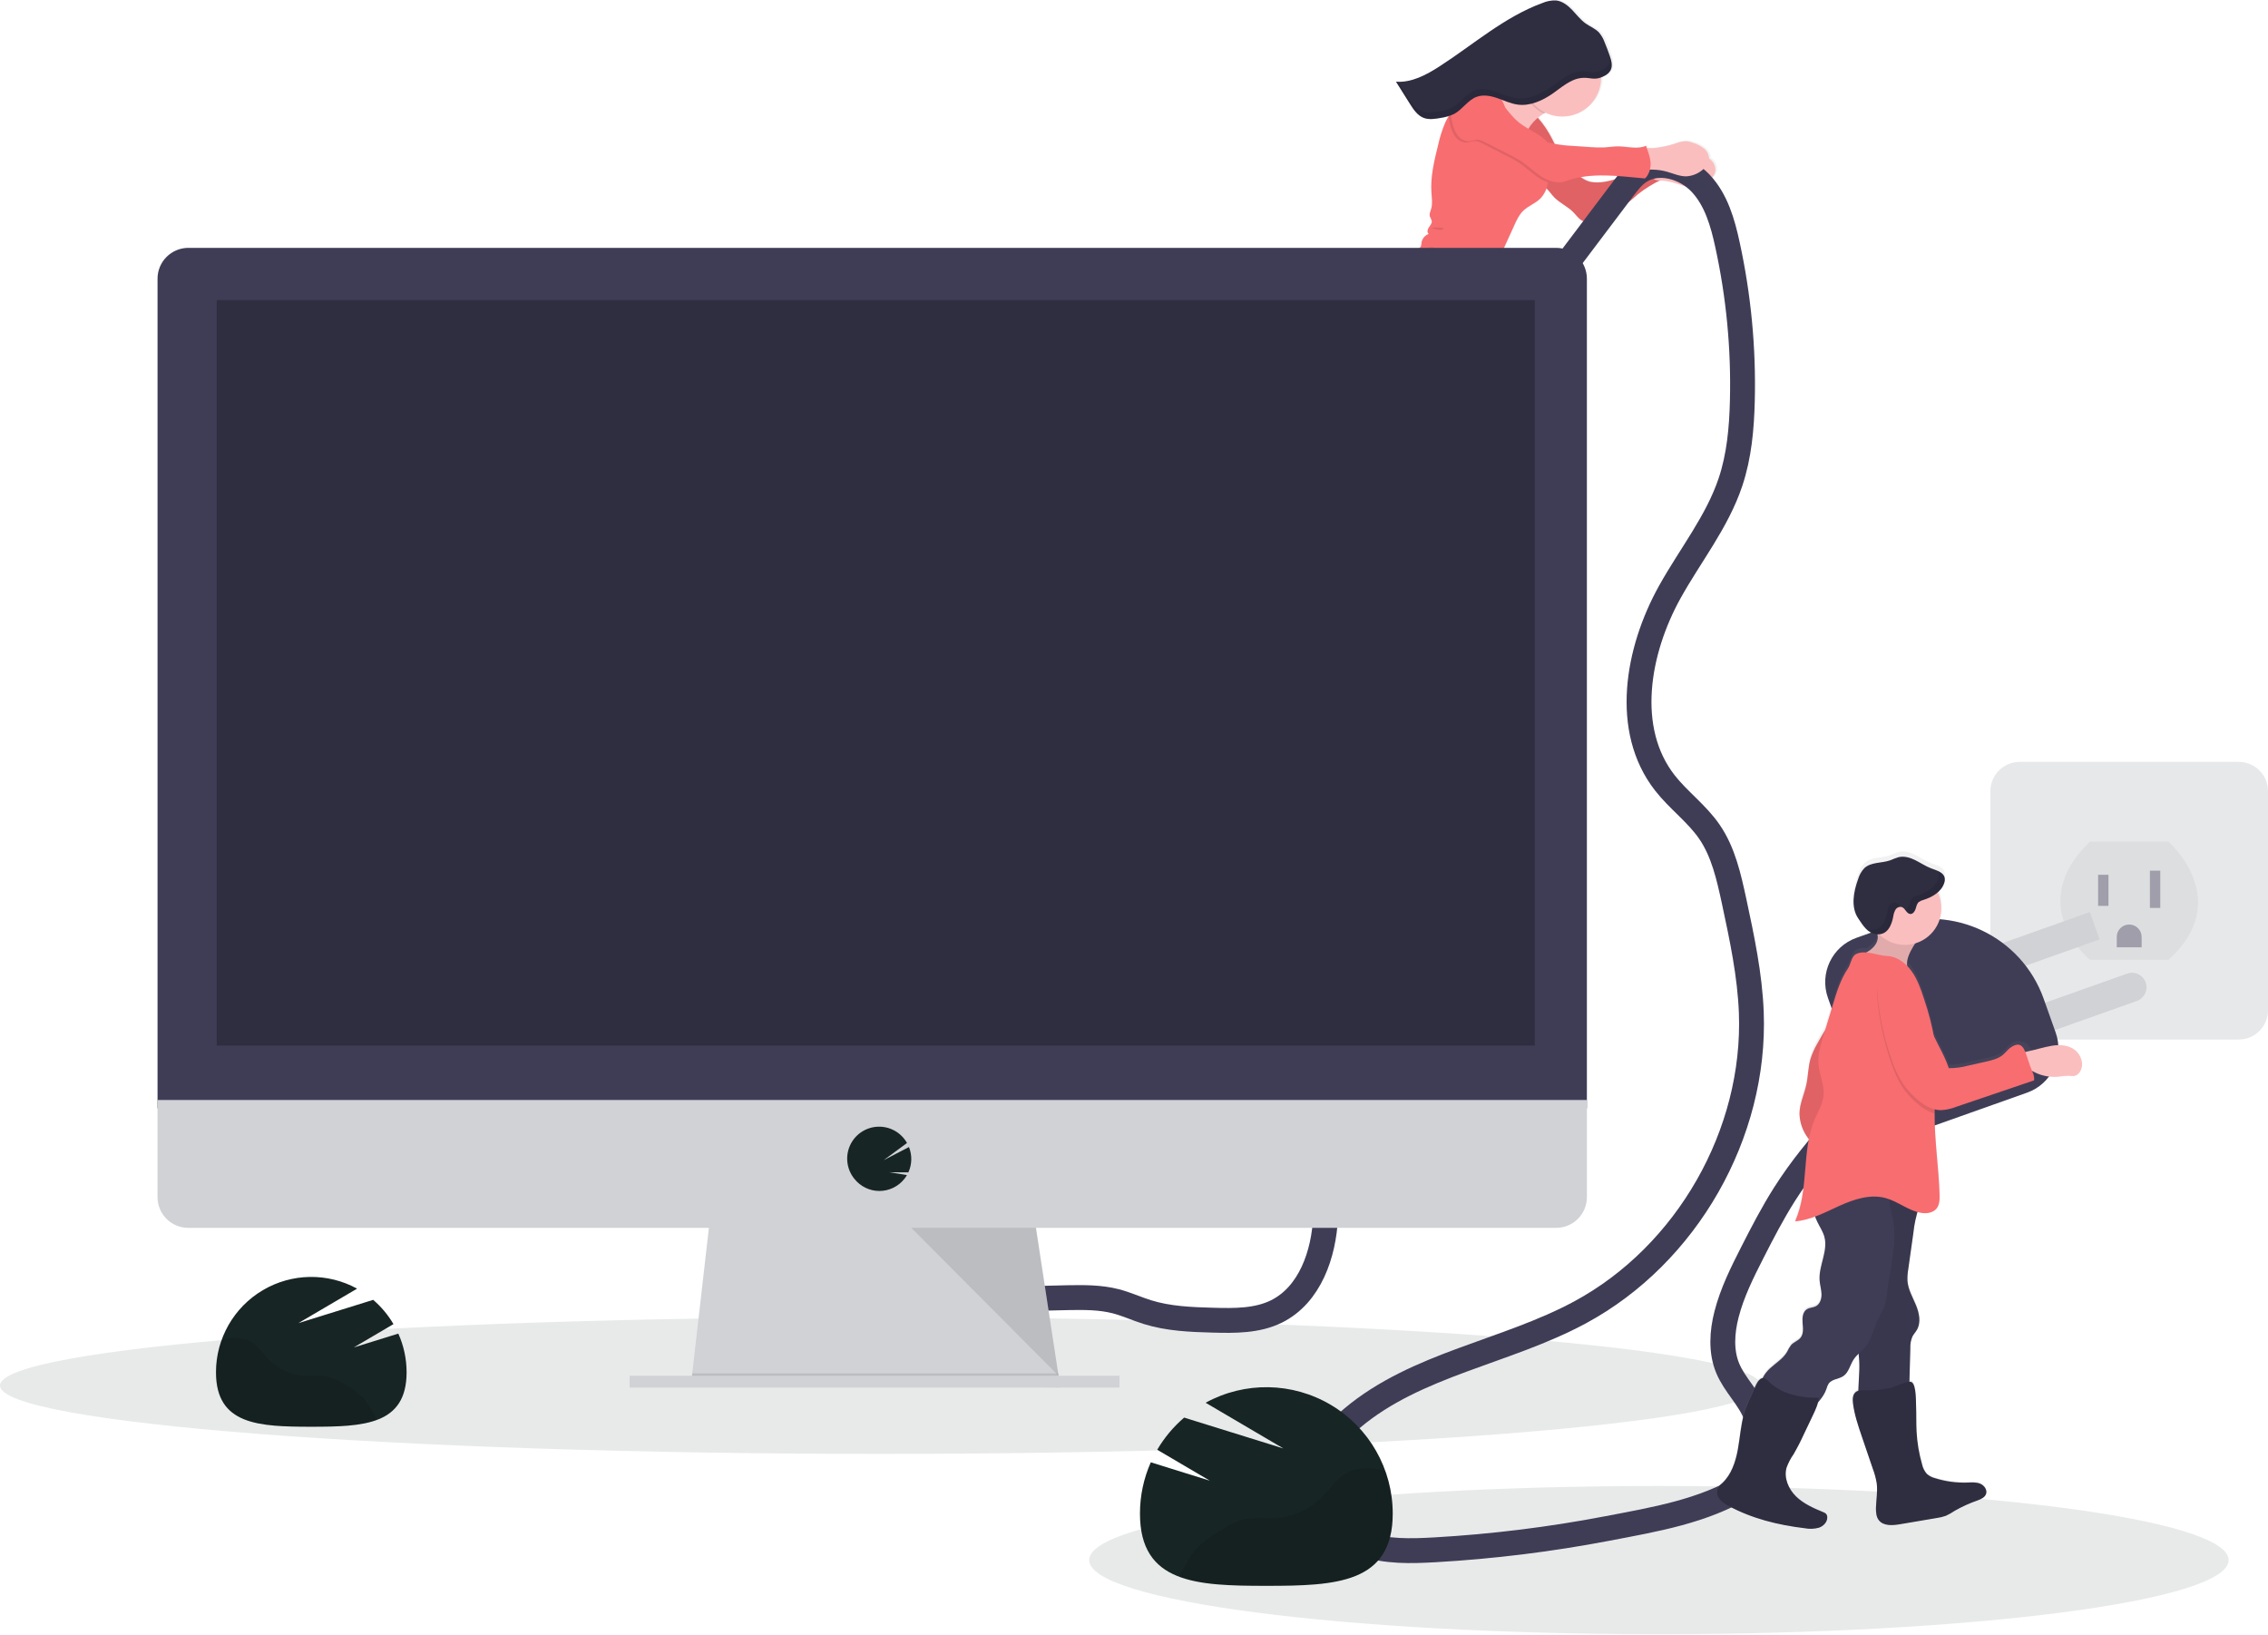
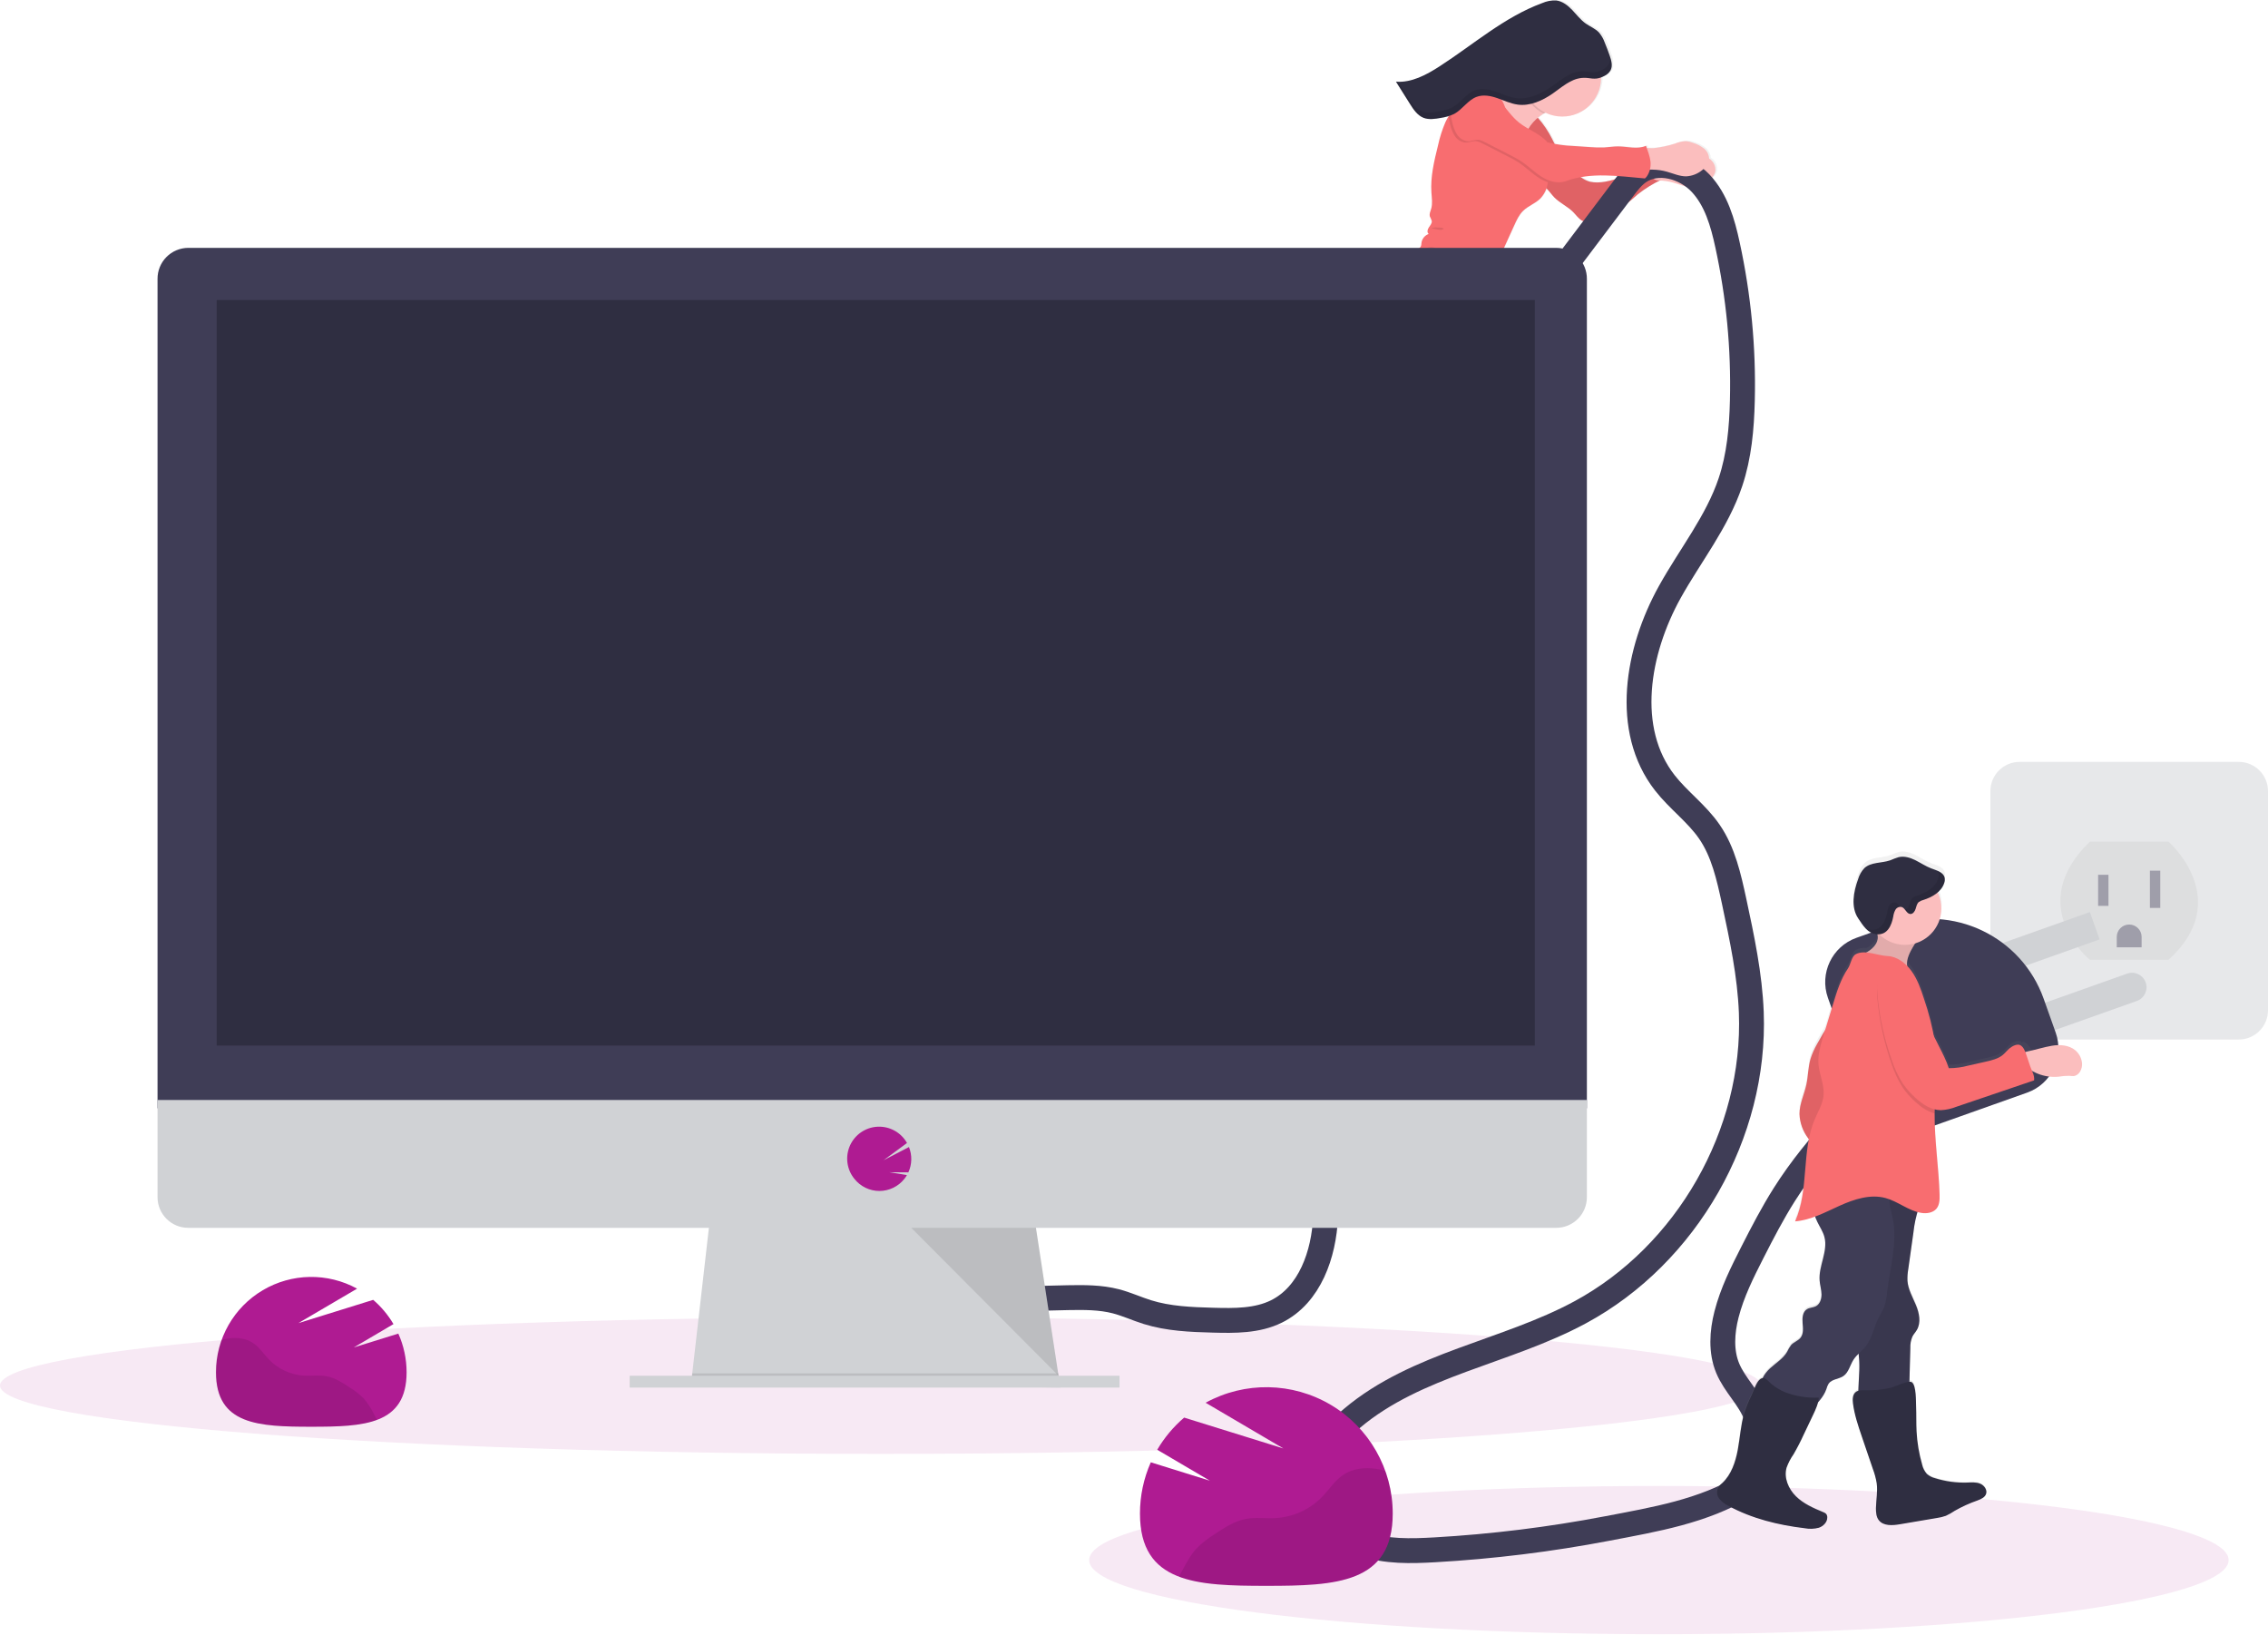
<svg xmlns="http://www.w3.org/2000/svg" xmlns:xlink="http://www.w3.org/1999/xlink" data-name="Layer 1" width="1094.72" height="788.69" viewBox="0 0 1094.72 788.69">
  <defs>
    <linearGradient id="a" x1="2938.83" y1="215.4" x2="2938.83" y2="-91.93" gradientTransform="rotate(59.3 1726.545 -1812.88)" gradientUnits="userSpaceOnUse">
      <stop offset="0" stop-color="gray" stop-opacity=".25" />
      <stop offset=".54" stop-color="gray" stop-opacity=".12" />
      <stop offset="1" stop-color="gray" stop-opacity=".1" />
    </linearGradient>
    <linearGradient id="b" x1="1364.21" y1="820.42" x2="1364.21" y2="492.03" gradientTransform="matrix(-1 -.04 -.04 1 2349.24 29.65)" xlink:href="#a" />
  </defs>
  <g opacity=".5">
    <rect x="960.72" y="367.69" width="134" height="134" rx="14.12" fill="#d0d2d5" />
    <path d="M1008.72 406.2h38s32 28 0 57h-38s-32-26 0-57z" opacity=".1" />
    <path fill="#3f3d56" d="M1012.72 422.19h5v15h-5zm25-2h5v18h-5zm-10 26a6 6 0 016 6v5h-12v-5a6 6 0 016-6z" />
  </g>
  <path d="M674.41 294.11c3.17-.07 6.33.17 9.49 0 2.89-.14 5.76-.61 8.65-.9 4.94-.49 9.92-.45 14.88-.66 3.26-.14 6.7-.46 9.34-2.38 2.48-1.79 3.86-4.71 6.07-6.83 9-8.65 15.17-20.22 23.17-29.82 2-2.44 4.09-4.87 5.9-7.48 3.47-5 5.92-10.67 8.36-16.27a45.11 45.11 0 002.4-6.42c.45-1.76.68-3.58 1.28-5.3 1.24-3.52 4.22-6.6 4.58-10.31l-.42.06c3.64-4.63 3.08-12.7 4.88-18.63a80.28 80.28 0 014.17-10.29l6.69-14.57c1.15-2.5 2.35-5.08 4.34-7 2.41-2.33 5.77-3.49 8.19-5.81a12.71 12.71 0 003.14-5.11l.21.2c1.28 1.25 2.28 2.78 3.53 4.07 2.69 2.78 6.42 4.37 9.16 7.1 1.4 1.39 2.55 3.08 4.24 4.09a4.7 4.7 0 005.44-.67c4.91-4.32 12.23-4.72 17.54-8.53 1.47-1.06 2.75-2.35 4.13-3.51a56.32 56.32 0 0110.67-6.7 26.61 26.61 0 016.59.94c3.08.85 6.09 2.26 9.29 2.2a13.4 13.4 0 007.81-3c1.63-1.26 3.12-3 3.36-5a6.42 6.42 0 00-2.4-5.4c-.22-.19-.45-.36-.68-.53A6.68 6.68 0 00876 127a16 16 0 00-5.45-2.78 11.69 11.69 0 00-3.44-.78 15.7 15.7 0 00-5.34 1.25 51.34 51.34 0 01-10.47 2.2c-.63.06-1.91-.07-3-.08l-.37-1.06c-4.16 1.92-9 .34-13.56.35-2.22 0-4.43.39-6.64.53a59.92 59.92 0 01-7.34-.16L813 126a87.11 87.11 0 01-9.42-1c-.83-1.69-1.66-3.38-2.59-5a46.27 46.27 0 00-5.49-7.63 26.52 26.52 0 012.64-2l.18-.11c.23-.13.51-.27.82-.41a18.93 18.93 0 0027.06-17.08 14.5 14.5 0 001.6-.73c.3-.16.6-.33.89-.52l.43-.29a8.34 8.34 0 00.78-.67c.12-.12.24-.24.35-.37a4.78 4.78 0 00.57-.84c.06-.12.12-.23.17-.35s0-.09.05-.14.07-.18.1-.26 0-.12.05-.18l.06-.24a1.29 1.29 0 000-.19v-.44a1.64 1.64 0 010-.22 1.7 1.7 0 000-.22v-.22a1.62 1.62 0 000-.22v-.27a1.79 1.79 0 000-.23v-.91a1.16 1.16 0 000-.18 2.33 2.33 0 000-.28v-.16c0-.05 0-.2-.07-.3v-.14l-.09-.32v-.12c0-.11-.07-.22-.1-.33v-.1l-.12-.36v-.06c0-.17-.11-.35-.17-.52-.75-2.16-1.56-4.31-2.42-6.43a15.64 15.64 0 00-2.78-4.86c-1.77-1.88-4.31-2.82-6.43-4.32-2.5-1.76-4.37-4.25-6.49-6.47s-4.69-4.23-7.74-4.6a15.16 15.16 0 00-7.06 1.29c-18.37 6.78-33.41 20.14-49.88 30.74-6.41 4.13-13.59 8-21.18 7.47l6.7 10.64c.32.52.65 1 1 1.54s.7 1 1.07 1.5a12.07 12.07 0 003.51 3.22 7.69 7.69 0 001.08.52 8.88 8.88 0 001 .31c2.39.57 5 .09 7.42-.39.83-.16 1.66-.33 2.48-.52l1-.28h.16v.16c-.56 1-1.09 1.91-1.56 2.9a60.81 60.81 0 00-3.57 11.12c-1.89 7.5-3.79 15.16-3.29 22.86.17 2.6.61 5.26-.14 7.76-.36 1.23-1 2.49-.66 3.71a17.12 17.12 0 01.92 2.18c.16 1.16-.76 2.16-1.42 3.12s-1 2.49-.06 3.16a5.39 5.39 0 00-3.57 4.45 3.79 3.79 0 01-.34 1.71 4.23 4.23 0 01-1 .93 5.39 5.39 0 00-1.87 3.36c-1.93 0-3.56 1.88-5.32 3a21.45 21.45 0 01-4.85 1.76c-4.83 1.54-9 4.71-12.77 8.05-2.1 1.83-4.22 3.85-5.14 6.47-.3.86-.46 1.76-.72 2.63a18.14 18.14 0 01-2.32 4.74 34.23 34.23 0 01-7 7.82 18.59 18.59 0 00-3.6 3.86c-1.53 2.21-4.64 2.87-6.28 5a23.75 23.75 0 01-2 3c-1.27 1.2-3.19 1.3-4.81 2-3.79 1.57-5.54 6-8.92 8.34a.94.94 0 01-.67.22c-.29 0-.46-.35-.71-.52-.49-.33-1.14-.08-1.72.07s-1.36.09-1.51-.49c-8.15-4.94-16.16-10.3-24.32-15.24l-3.72-2.25-19.9-12.06a1.48 1.48 0 00-1.57 0l-.62.43c-1-1.06-2.11-2-2.77-2.78-.27-.31-.54-.62-.82-.92a1.22 1.22 0 00.53-.1 1 1 0 00.43-1.3 3.26 3.26 0 00-.92-1.17 22.15 22.15 0 01-2.39-2.73 25.24 25.24 0 00-2.63-3.44 4.83 4.83 0 00-3.9-1.55 6.33 6.33 0 00-2.26.91 37.09 37.09 0 00-7.5 5.75.79.79 0 00-.33.62c0 .2.2.35.22.54a.7.7 0 01-.19.5 20.93 20.93 0 01-4.73 4.31q-3.81 2.85-7.45 5.92a10.42 10.42 0 00-3.48 4.25 8.31 8.31 0 00.61 5.9c1.66 3.91 4.57 7.15 7.45 10.28a3.64 3.64 0 001.91 1.34 2.43 2.43 0 001.73-.42c1.77-1.16 2.06-3.56 2.19-5.66.05-1 .11-1.92.17-2.88a1.33 1.33 0 01.11-.56 1.4 1.4 0 01.61-.49l2.75-1.45c-.08-.13-.17-.26-.26-.39a11.21 11.21 0 016.49-.42c1.46.43 2.8 1.3 4.2 1.84a9.29 9.29 0 001 5.42c5.13.53 9.75 2.81 14.34 5.11a114.33 114.33 0 0110.78 6.09q4.24 2.76 8.3 5.77c3.84 2.84 7.55 5.85 11.22 8.89a54.11 54.11 0 007.67 5.65c7.22 4.05 16.9 4.19 23.53-.86 8.36-6.37 19-9.68 28-15.19a31.6 31.6 0 007.25-5.57 4.94 4.94 0 01-.12.77c-.54 2.49-2.69 4.29-3.5 6.81-.63 2-.4 4.31-1.62 6-.93 1.29-2.67 2.21-2.72 3.8 0 .44.13.88.13 1.32a4.13 4.13 0 01-.48 1.59c-1 2.25-2.12 4.61-4.17 6-.8.55-1.82 1.05-2 2a1.89 1.89 0 01-.21.79c-.34.47-1.09.22-1.63.42-.75.28-.87 1.25-1.17 2a3.24 3.24 0 01-3.27 1.92c-6.83-.83-13.54 2.26-20.42 2.08-2.37-.07-4.73-.31-7.11-.33-7.3-.06-14.45 2-21.48 4a11.34 11.34 0 00-1.42 4.5 17.37 17.37 0 01-7.35.28 15.67 15.67 0 00-1.84-.25 2.77 2.77 0 00.16-1.42 40.15 40.15 0 00-8.23 3.67c-1.71 1-3.52 2.4-3.68 4.37a6.57 6.57 0 00.32 2.24l.93 3.53a3.72 3.72 0 00.83 1.77c.31.3.72.48 1 .8a3.14 3.14 0 01.54 1.27l.78 3.06a19.46 19.46 0 01.62 3.11c.09 1 0 1.92.07 2.88a29.93 29.93 0 00.69 4.7l1.11 5.54a18.91 18.91 0 001.31 4.5c.47 1 1.1 1.86 1.48 2.86.3.77.44 1.59.8 2.32a6.19 6.19 0 002.9 2.68 3.23 3.23 0 001.41.44c1.42 0 2.44-1.32 3.1-2.58a15.6 15.6 0 002.07-7.52c0-1.06-.21-2.11-.3-3.17-.24-3 .62-5.92.62-8.91a1.75 1.75 0 00-1.25-1.82c.09-2.54.08-5.23 1.42-7.4a11.15 11.15 0 012.44-2.65c.37 1.18.78 2.35 1.24 3.49 7.61-2.22 15.47-4.36 23.44-4.56zM837 140.54c-.54.2-1.09.4-1.65.58-4.66 1.55-10 3.06-14.82 2a12.87 12.87 0 01-4.06-2l-.35-.22c6.79-1.19 13.88-.9 20.88-.36z" transform="translate(-52.64 -55.65)" fill="url(#a)" />
  <path d="M811.42 74.6a15.45 15.45 0 015.31-1.23 11.65 11.65 0 013.42.79 16.08 16.08 0 015.44 2.8 6.51 6.51 0 012.41 5.4c-.23 2-1.71 3.73-3.33 5a13.27 13.27 0 01-7.76 3c-3.18.05-6.18-1.38-9.25-2.23a26.56 26.56 0 00-6.86-1 15 15 0 01-3.49-.22 3.74 3.74 0 01-2.68-2.06 5.28 5.28 0 010-3c.23-1.24.19-4.18 1.29-4.92.88-.6 4-.12 5.08-.21a50.14 50.14 0 0010.42-2.12z" fill="#fbbebe" />
  <path d="M740.03 54.47a46.24 46.24 0 017.75 10c3.52 6.14 5.76 13.28 11.06 18a37.32 37.32 0 004.47 3.23 12.9 12.9 0 004.06 2c4.76 1.07 10.1-.42 14.74-2a93.35 93.35 0 0013.33-6 11 11 0 001.56 5.48c1.11 1.57 3.38 2.49 5 1.5a59.3 59.3 0 00-11.53 7.13c-1.37 1.16-2.64 2.44-4.1 3.49-5.27 3.79-12.56 4.17-17.43 8.47a4.69 4.69 0 01-5.41.65c-1.69-1-2.84-2.72-4.23-4.11-2.74-2.74-6.46-4.34-9.15-7.13-1.25-1.29-2.25-2.82-3.53-4.08-1.83-1.8-4.21-3-5.89-5-1.25-1.47-2-3.26-3.17-4.83-1-1.36-2.18-2.55-3.07-4-2.18-3.47-2.16-8-.91-11.89s4.12-7.52 6.45-10.91z" fill="#f86d70" />
  <path d="M740.03 54.47a46.24 46.24 0 017.75 10c3.52 6.14 5.76 13.28 11.06 18a37.32 37.32 0 004.47 3.23 12.9 12.9 0 004.06 2c4.76 1.07 10.1-.42 14.74-2a93.35 93.35 0 0013.33-6 11 11 0 001.56 5.48c1.11 1.57 3.38 2.49 5 1.5a59.3 59.3 0 00-11.53 7.13c-1.37 1.16-2.64 2.44-4.1 3.49-5.27 3.79-12.56 4.17-17.43 8.47a4.69 4.69 0 01-5.41.65c-1.69-1-2.84-2.72-4.23-4.11-2.74-2.74-6.46-4.34-9.15-7.13-1.25-1.29-2.25-2.82-3.53-4.08-1.83-1.8-4.21-3-5.89-5-1.25-1.47-2-3.26-3.17-4.83-1-1.36-2.18-2.55-3.07-4-2.18-3.47-2.16-8-.91-11.89s4.12-7.52 6.45-10.91z" opacity=".1" />
  <path d="M562.3 146.82a10.36 10.36 0 00-2.82-2.55 8.54 8.54 0 00-5.27-.54c-4.46.68-8.6 2.72-12.52 5-3.16 1.81-6.3 3.82-8.56 6.67a6.85 6.85 0 00-1.51 3 6.18 6.18 0 00.23 2.73 6.6 6.6 0 003.57 4.62c2.09.82 4.42-.05 6.52-.85 2.82-1.09 5.92-2.1 8.82-1.24 2.15.64 4 2.27 6.27 2.33 2.67.08 4.83-2.08 6.53-4.14 1.47-1.8 4.69-5.05 4.48-7.58s-4.16-5.64-5.74-7.45zm33.7 77.83a17.27 17.27 0 01-7.5.31c-1.52-.28-3.38-.64-4.35.55a3.58 3.58 0 00-.61 1.48c-2.49 10.19-.21 21 4 30.65a.94.94 0 00.28.42c.27.2.64.06.95-.07a11.28 11.28 0 002.83-1.65c1.92-1.74 2.33-4.57 2.42-7.16s.05-5.33 1.39-7.55c1.68-2.75 5.19-4.09 6.57-7 1.11-2.37.53-5.18-.45-7.6-.33-.84-.46-3-1.24-3.41s-3.4.79-4.29 1.03z" fill="#fbbebe" />
  <path d="M562.01 145.8a1 1 0 00.42-1.3 3.38 3.38 0 00-.92-1.18 20.69 20.69 0 01-2.38-2.74 27.68 27.68 0 00-2.63-3.44 4.85 4.85 0 00-3.89-1.56 6 6 0 00-2.25.9 36.36 36.36 0 00-7.45 5.72c-.17.17-.36.38-.32.62s.2.34.22.54a.69.69 0 01-.18.49 20.68 20.68 0 01-4.7 4.29q-3.78 2.84-7.4 5.9a10.3 10.3 0 00-3.45 4.23 8.41 8.41 0 00.63 5.89c1.67 3.92 4.58 7.16 7.45 10.31a3.78 3.78 0 001.92 1.35 2.42 2.42 0 001.72-.42c1.75-1.15 2-3.55 2.15-5.64l.16-2.89a1.29 1.29 0 01.11-.55 1.35 1.35 0 01.61-.49l2.72-1.44a8.77 8.77 0 00-8-4.16 3 3 0 01-2.14-.29 1.76 1.76 0 010-2.44 5.38 5.38 0 012.36-1.31c7.17-2.63 13.65-6.85 20.61-10a5.29 5.29 0 012.46-.57c.7.05 1.52.46 2.17.18zm28.25 104.72c-.32.6-.43 1.3-.78 1.89s-1.11 1-1.7.7a1.75 1.75 0 01-.66-.89 37.36 37.36 0 01-2.45-22.06 13.91 13.91 0 011.07-3.52c.53-1.08 1.3-2.18 1.08-3.36a39.64 39.64 0 00-8.18 3.64c-1.7 1-3.49 2.39-3.65 4.35a6.84 6.84 0 00.33 2.24l.94 3.53a3.65 3.65 0 00.84 1.77c.3.3.71.49 1 .81a3 3 0 01.54 1.26l.79 3.06a19.6 19.6 0 01.63 3.12c.09 1 0 1.92.08 2.88a31 31 0 00.7 4.69l1.13 5.54a19.26 19.26 0 001.32 4.5c.47 1 1.1 1.86 1.49 2.87.29.77.44 1.59.8 2.32a6.29 6.29 0 002.89 2.69 3.39 3.39 0 001.41.45c1.41.05 2.42-1.32 3.08-2.58a15.56 15.56 0 002-7.5c0-1.06-.22-2.11-.31-3.17-.25-3 .59-5.91.58-8.9.02-2.8-3.94-2.27-4.97-.33z" fill="#f86d70" />
  <path d="M736.98 76.29a22.08 22.08 0 01-8-6.25 38.19 38.19 0 01-3-4.45 135.15 135.15 0 01-9.75-20.07c4.26.87 8.73 1.66 12.92.46a17.84 17.84 0 006-3.18 51.87 51.87 0 006.32-6.17 60.76 60.76 0 005 8c1.07 1.44 4.69 4.37 4.42 6.33s-4.27 2.94-5.89 3.87l-.17.11a22.68 22.68 0 00-6.15 5.73c-3.14 4.46-4.23 10.68-1.7 15.62z" fill="#fbbebe" />
  <path d="M745.08 54.79a18.74 18.74 0 01-9.85-12 51.87 51.87 0 006.32-6.17 60.76 60.76 0 005 8c1.07 1.44 4.69 4.37 4.42 6.33s-4.27 2.91-5.89 3.84z" opacity=".1" />
  <circle cx="754.08" cy="37.53" r="18.73" fill="#fbbebe" />
  <path d="M713.11 154.2a8.74 8.74 0 01-8.62.21 16.59 16.59 0 01-3.72-3.13c-6.15-6.31-12-13-16.11-20.83a14.44 14.44 0 01-1.82-5.37 5.9 5.9 0 011.93-5.12 4.16 4.16 0 001-.93 3.75 3.75 0 00.33-1.7 5.31 5.31 0 013.54-4.43c-1-.68-.6-2.19.05-3.16s1.56-2 1.4-3.12a17.12 17.12 0 00-.92-2.18c-.36-1.22.29-2.48.64-3.7.73-2.5.29-5.16.11-7.76-.53-7.7 1.34-15.34 3.19-22.83a61.24 61.24 0 013.52-11.1c.47-1 1-2 1.54-2.89a76.83 76.83 0 016.29-8.75 11.36 11.36 0 014.29-3.84 4.24 4.24 0 01.5-.18 10.88 10.88 0 013.82-.29c3.38.21 6.93 1 9.34 3.38s3.19 5.72 4.28 8.94a24.63 24.63 0 001.26 3.15c1.59 3.16 4.18 5.68 6.73 8.13l2.77 2.67c1.39 1.34 3.8 1 5.11 2.41a6.48 6.48 0 011.17 2.24 34.75 34.75 0 012.55 11.33 18.75 18.75 0 01-.15 2.59 13.64 13.64 0 01-3.79 8c-2.4 2.31-5.74 3.45-8.13 5.77-2 1.92-3.16 4.49-4.3 7l-6.61 14.54a82.39 82.39 0 00-4.11 10.25c-2.08 6.99-.9 16.85-7.08 20.7z" fill="#f86d70" />
  <path d="M655.36 236.6c-4.94.2-9.89.14-14.81.61-2.87.28-5.73.75-8.61.87-3.14.14-6.29-.11-9.44-.05-7.93.17-15.75 2.28-23.38 4.46a44.4 44.4 0 01-3.31-16.57 10.57 10.57 0 010-1.13 11.37 11.37 0 011.41-4.58c7-2 14.1-4 21.37-3.9 2.37 0 4.72.28 7.08.35 6.85.21 13.51-2.86 20.31-2a3.2 3.2 0 003.25-1.91c.29-.74.41-1.71 1.16-2 .54-.2 1.28.05 1.62-.41a2.1 2.1 0 00.21-.79c.2-1 1.21-1.45 2-2 2-1.38 3.13-3.74 4.13-6a4.07 4.07 0 00.47-1.58c0-.44-.14-.88-.13-1.33 0-1.58 1.77-2.49 2.69-3.78 1.21-1.7 1-4 1.59-6 .8-2.52 2.93-4.31 3.46-6.79a4.94 4.94 0 00.12-.77 31.32 31.32 0 01-7.21 5.54c-8.88 5.47-19.5 8.74-27.79 15.07-6.58 5-16.22 4.85-23.42.78a54.16 54.16 0 01-7.66-5.67c-3.66-3-7.36-6.07-11.19-8.93q-4-3-8.29-5.79a114.13 114.13 0 00-10.74-6.29c-4.58-2.32-9.19-4.62-14.29-5.17a10.53 10.53 0 01-.28-8.64 29.14 29.14 0 014.68-7.55 21.78 21.78 0 015.36-5.47 1.46 1.46 0 011.56 0l19.82 12.17 3.71 2.27c8.13 5 16.13 10.35 24.26 15.32.15.57.94.64 1.51.49s1.22-.39 1.71-.06c.24.16.41.46.71.52a1 1 0 00.66-.22c3.36-2.31 5.08-6.75 8.85-8.3 1.61-.66 3.52-.76 4.78-2a22.71 22.71 0 002-3c1.63-2.13 4.72-2.77 6.23-5a18.35 18.35 0 013.57-3.84 33.83 33.83 0 007-7.79 18.08 18.08 0 002.29-4.72c.26-.87.42-1.77.71-2.63.91-2.62 3-4.63 5.09-6.45 3.79-3.32 7.88-6.47 12.68-8a21.44 21.44 0 004.83-1.75c1.93-1.18 3.7-3.37 5.91-2.86a5 5 0 012.19 1.38 69.61 69.61 0 017.45 8.53q5.35 6.81 10.69 13.63a15.75 15.75 0 004.19 4.15 11.49 11.49 0 007.75 1c-.35 3.71-3.3 6.77-4.52 10.29-.59 1.71-.82 3.53-1.26 5.28a43.25 43.25 0 01-2.37 6.41c-2.4 5.59-4.82 11.21-8.26 16.23-1.78 2.61-3.83 5-5.84 7.45-7.93 9.57-14 21.11-23 29.72-2.18 2.11-3.56 5-6 6.81-2.65 1.96-6.07 2.26-9.26 2.39z" fill="#434175" />
  <path d="M693.04 109.72a5.43 5.43 0 00-2.5.75c1.83-.64 4.06 1.07 5.75.26.79-.38.67-.49 0-.72-1.01-.34-2.23-.03-3.25-.29z" opacity=".1" />
  <path fill="#d0d2d5" d="M935.241 466.28l73.503-26.101 4.685 13.192-73.503 26.102zm24.589 27.357l66.906-23.759a7 7 0 018.94 4.254 7 7 0 01-4.255 8.94l-66.907 23.758-4.684-13.193z" />
  <path d="M896.087 452.598l16.303-5.789a58 58 0 0174.065 35.248l5.789 16.303a22.68 22.68 0 01-13.783 28.962l-49.587 17.608a22.68 22.68 0 01-28.962-13.783l-17.608-49.587a22.68 22.68 0 0113.783-28.962z" fill="#3f3d56" />
  <path d="M692.14 119.48a3.88 3.88 0 00-2.11-.13 4.46 4.46 0 00-2.75 1.35 1.5 1.5 0 001.23 0 7.27 7.27 0 012-.22c.58 0 2.31.64 2.76.36.66-.43-.68-1.19-1.13-1.36zm54.99-31.54a19.42 19.42 0 01-4.28-2.06c-3.51-2.23-6.46-5.26-9.93-7.54a55.25 55.25 0 00-5.43-3l-11.71-6a11.87 11.87 0 00-2.84-1.16c-1.91-.42-4.06.86-6 .59a7.23 7.23 0 01-4.88-3.37 17.57 17.57 0 01-2.2-5.67 29.09 29.09 0 01-.67-3.59 16 16 0 01-.07-3.79 9.48 9.48 0 013.3-6.46 12.09 12.09 0 014.64-2 19.37 19.37 0 013.21-.53 11.43 11.43 0 011.85 0c4.42.35 8.16 3.35 11.11 6.65 1.55 1.74 3 3.61 4.48 5.38a24.63 24.63 0 001.26 3.15c1.59 3.16 4.18 5.68 6.73 8.13l2.77 2.67c1.39 1.34 3.8 1 5.11 2.41a6.48 6.48 0 011.17 2.24 34.75 34.75 0 012.53 11.36 18.75 18.75 0 01-.15 2.59zm-91.07 127.98l-60.26 8.87a11.37 11.37 0 011.41-4.58c7-2 14.1-4 21.37-3.9 2.37 0 4.72.28 7.08.35 6.85.21 13.51-2.86 20.31-2a3.2 3.2 0 003.25-1.91c.29-.74.41-1.71 1.16-2 .54-.2 1.28.05 1.62-.41a2.1 2.1 0 00.21-.79c.2-1 1.21-1.45 2-2 2-1.38 3.13-3.74 4.13-6a4.07 4.07 0 00.47-1.58c0-.44-.14-.88-.13-1.33 0-1.58 1.77-2.49 2.69-3.78 1.21-1.7 1-4 1.59-6 .8-2.52 2.93-4.31 3.46-6.79l.26-.34 10.26-4z" opacity=".1" />
-   <ellipse cx="425" cy="668.67" rx="425" ry="33" fill="#172524" opacity=".1" />
-   <ellipse cx="800.72" cy="752.92" rx="275" ry="35.77" fill="#172524" opacity=".1" />
+   <ellipse cx="425" cy="668.67" rx="425" ry="33" fill="#af1b92" opacity=".1" />
+   <ellipse cx="800.72" cy="752.92" rx="275" ry="35.77" fill="#af1b92" opacity=".1" />
  <path d="M475.25 641.95l.28-14.16q20-1.14 40-1.52c7.74-.14 15.58-.19 23.07 1.75 5.19 1.35 10.1 3.63 15.22 5.23 10.2 3.18 21 3.6 31.71 3.89 10.39.29 21.24.39 30.57-4.2 16.15-8 22.94-27.65 23.73-45.64s-2.79-36.12-.3-54" fill="none" stroke="#3f3d56" stroke-miterlimit="10" stroke-width="12" />
  <path fill="#d0d2d5" d="M511.81 669.66l-178.19-2.28.52-4.57 8.62-75.39h156.48l11.52 75.39.88 5.71.17 1.14z" />
  <path opacity=".1" d="M511.64 668.52h-88.93l-89.09-1.14.52-4.57h176.62l.88 5.71z" />
  <path fill="#d0d2d5" d="M303.92 663.95h236.45v5.71H303.92z" />
  <path d="M765.96 134.62a14.87 14.87 0 00-14.8-15H90.84a14.88 14.88 0 00-14.8 15v400.26h689.92z" fill="#3f3d56" />
  <path d="M76.04 530.88v46.89a14.8 14.8 0 0014.8 14.8h660.32a14.8 14.8 0 0014.8-14.8v-46.89z" fill="#d0d2d5" />
  <path fill="#2f2e41" d="M104.6 144.8h636.23v359.81H104.6z" />
-   <path d="M424.43 574.78a15.43 15.43 0 0012.13-5.89 15.28 15.28 0 001.2-1.77l-8.46-1.39 9.15.07a15.44 15.44 0 00.29-12.22l-12.27 6.37 11.32-8.32a15.42 15.42 0 10-25.43 17.25 15.4 15.4 0 0012.07 5.9z" fill="#172524" />
+   <path d="M424.43 574.78a15.43 15.43 0 0012.13-5.89 15.28 15.28 0 001.2-1.77l-8.46-1.39 9.15.07a15.44 15.44 0 00.29-12.22l-12.27 6.37 11.32-8.32a15.42 15.42 0 10-25.43 17.25 15.4 15.4 0 0012.07 5.9z" fill="#af1b92" />
  <path opacity=".1" d="M439.85 592.56l71.09 71.39-10.91-71.39h-60.18z" />
  <path d="M745.18 141.87l38.18-50.59c2.28-3 4.63-6.13 7.76-8.29 9-6.22 22.19-2.54 29.72 5.43s10.69 19.06 13 29.78a316.11 316.11 0 017.16 75.15c-.32 13.29-1.51 26.72-5.74 39.33-6.42 19.18-19.43 35.33-29.26 53-15.83 28.47-22.46 66.44-2.42 92.13 6.53 8.37 15.42 14.77 21.45 23.51 6.81 9.87 9.46 21.94 12 33.66 3.79 17.7 7.59 35.51 8.29 53.6 2.26 58.49-31.09 116.93-82.59 144.75-35.75 19.32-79 24.92-110.09 51.12-11 9.23-20.48 22.8-17.78 36.86 2.2 11.41 12.22 20.08 23.22 23.85s22.93 3.46 34.53 2.8a636.33 636.33 0 0083-10.25c23.23-4.44 46.42-8.27 66.67-20.49a14 14 0 005.05-4.53c1.31-2.19 1.53-4.84 1.71-7.39.55-7.51 1.07-15.3-1.58-22.35-3.09-8.24-10.14-14.48-13.52-22.6s-2.77-17.47-.58-26c2.7-10.54 7.61-20.36 12.55-30.05 4.81-9.44 9.69-18.85 15.35-27.8 15.94-25.16 37.72-46 59.27-66.55" fill="none" stroke="#3f3d56" stroke-miterlimit="10" stroke-width="12" />
  <path d="M808.36 69.35a15 15 0 015.31-1.23 12 12 0 013.42.78 16.1 16.1 0 015.44 2.81 6.49 6.49 0 012.41 5.4c-.23 2-1.71 3.72-3.33 5a13.22 13.22 0 01-7.76 3c-3.18 0-6.18-1.38-9.25-2.24a26.55 26.55 0 00-6.86-1 15 15 0 01-3.49-.23 3.73 3.73 0 01-2.68-2.05 5.38 5.38 0 010-2.95c.24-1.24.2-4.19 1.3-4.93.88-.59 4-.11 5.08-.2a51.46 51.46 0 0010.41-2.16z" fill="#fbbebe" />
  <path d="M794.49 70.35c-4.14 1.9-9 .32-13.5.31-2.21 0-4.41.37-6.61.5a59.44 59.44 0 01-7.31-.19l-7.32-.5a62.44 62.44 0 01-12.79-1.76c-3.58-4.22-9.39-6.08-13.71-9.52-3.46-2.76-5.94-6.52-8.89-9.83s-6.69-6.3-11.1-6.65a16.41 16.41 0 00-5.07.54 11.82 11.82 0 00-4.63 2 9.44 9.44 0 00-3.3 6.46 21.68 21.68 0 00.73 7.38 17.62 17.62 0 002.2 5.68 7.34 7.34 0 004.89 3.37c1.93.26 4.07-1 6-.6a11.87 11.87 0 012.84 1.16l11.72 6a56.26 56.26 0 015.42 3c3.48 2.28 6.42 5.31 9.93 7.54s7.94 3.63 11.84 2.17c12-4.47 25.52-2.39 38.25-1.28-.08-.24.44-.46.59-.66a10.75 10.75 0 002-7.49c-.31-2.63-1.31-5.11-2.18-7.63z" fill="#f86d70" />
  <path d="M774.36 36.66a6.85 6.85 0 003-2.68c1.14-2.11.44-4.7-.34-7s-1.57-4.31-2.44-6.43a15.49 15.49 0 00-2.78-4.87c-1.77-1.89-4.3-2.84-6.41-4.33-2.5-1.77-4.37-4.28-6.48-6.49S754.22.6 751.18.23a14.94 14.94 0 00-6.82 1.27c-18.26 6.71-33.19 20-49.54 30.54-6.36 4.11-13.5 7.94-21 7.39l6.71 10.66c1.71 2.73 3.63 5.62 6.63 6.79 2.65 1 5.61.5 8.39 0a22.61 22.61 0 006.39-1.92c4-2.17 6.57-6.68 10.87-8.25 3.21-1.17 6.79-.45 10 .67s6.36 2.64 9.74 3.1c6 .81 12-1.9 17-5.4 3-2.08 5.73-4.47 9-6a13.56 13.56 0 018-1.41c3.03.42 4.81.56 7.81-1.01z" fill="#2f2e41" />
  <path d="M777.36 33.98c1.12-2.07.46-4.61-.3-6.84a6 6 0 01-.5 3.77 7 7 0 01-3 2.68c-3 1.58-4.82 1.44-7.9.93a13.66 13.66 0 00-8 1.41c-3.25 1.57-6 4-9 6-5 3.5-11 6.2-17 5.39-3.39-.45-6.52-2-9.74-3.1s-6.81-1.84-10-.67c-4.29 1.57-6.83 6.09-10.86 8.25a22.71 22.71 0 01-6.39 1.92c-2.79.54-5.75 1.07-8.39 0-3-1.16-4.92-4.06-6.64-6.79l-4.75-7.55h-1.15l6.71 10.66c1.71 2.73 3.63 5.62 6.63 6.79 2.65 1 5.61.5 8.39 0a22.61 22.61 0 006.39-1.92c4-2.17 6.57-6.68 10.87-8.25 3.21-1.17 6.79-.45 10 .67s6.36 2.64 9.74 3.1c6 .81 12-1.9 17-5.4 3-2.08 5.73-4.47 9-6a13.56 13.56 0 018-1.41c3.08.5 4.9.64 7.89-.93a6.85 6.85 0 003-2.71z" opacity=".1" />
  <path d="M881.7 773.66a10 10 0 012.18-2.42c4.37-4.12 6.4-10.18 7.48-16.12s1.39-12 3.12-17.81a57.24 57.24 0 013.52-8.67c1-2.14 2.25-6.34 4.09-7.83a2.66 2.66 0 011.26-.61 14.65 14.65 0 013.62-4.82c2.86-2.59 6.35-4.65 8.26-8a17.64 17.64 0 011.93-3.29c1.29-1.43 3.33-2 4.52-3.51 1.55-1.94 1.2-4.71 1-7.19s0-5.43 2.14-6.72c1.28-.79 2.93-.72 4.26-1.41 2-1 2.79-3.53 2.75-5.78s-.74-4.44-.92-6.68c-.56-7.16 4.16-14.28 2.33-21.22-.69-2.63-2.26-4.92-3.43-7.36a17.2 17.2 0 01-1-2.54 35.57 35.57 0 01-9.73 2.35c5.51-12.36 4.11-26.73 6.68-40l-.33-.46a20.71 20.71 0 01-4.22-11.85c0-5 2.31-9.57 3.35-14.4.88-4.12.85-8.41 2-12.45a38.32 38.32 0 013.17-7.22c1.25-2.32 2.56-4.59 3.93-6.83q1.92-6.36 3.85-12.72c1.8-6 3.65-12 7.15-17.14 1.28-1.89 1.67-5.7 3.64-6.84a8.73 8.73 0 015.2-.91c2.78-1.56 5.22-3.81 5.57-6.89a6.68 6.68 0 00-.2-2h-.34c-4.41-.41-6.63-4.29-8.92-7.68-3.71-5.51-2.29-12.95 0-19.2a13 13 0 013-5.29c3.21-3 8.29-2.34 12.43-3.79a42.64 42.64 0 014.11-1.55c2.75-.65 5.63.26 8.15 1.52s4.87 2.92 7.51 3.92 5.9 1.79 6.55 4.5a4.91 4.91 0 01-.23 2.73 10.18 10.18 0 01-3.08 4.45 17.82 17.82 0 01-10.87 24.83 49 49 0 00-2.12 3.73c-1.16 2.24-2.14 4.88-1.75 7.28a21.37 21.37 0 012 2.44c2.87 4 4.5 8.7 6 13.38a139.66 139.66 0 014.84 18.27c2.44 5.18 5.42 10.14 7.19 15.59a35.2 35.2 0 009.38-1.25l8.44-1.92c2.93-.66 6-1.38 8.3-3.32 1.22-1 2.17-2.33 3.41-3.33s3.73-2.15 5.09-1.33a4 4 0 01.69.53c1.23-2.5 9.1 7.73 3.72 8.74l.35 1c.71 2.07 2.22 4.59 1.84 6.75L997 588.21a23.19 23.19 0 01-7.56 1.67 12.21 12.21 0 01-3-.4v1.99c-.1 13.19 2 26.3 2.39 39.48.07 2.4 0 5-1.52 6.88-1.7 2.06-4.72 2.46-7.35 2a16.65 16.65 0 01-1.86-.41 69.45 69.45 0 00-1.92 10.1l-2.49 17.76a26.45 26.45 0 00-.39 5.54c.29 4.18 2.5 7.94 4.1 11.81s2.55 8.5.44 12.11c-.65 1.12-1.56 2.08-2.15 3.24a13.1 13.1 0 00-1 5.67q-.23 8.1-.44 16.18a1.89 1.89 0 011.26.26c2.08 1.61 1.85 9.33 2 11.72.16 4 0 8.08.22 12.12a71.1 71.1 0 002.68 16.13 10.29 10.29 0 002.29 4.61 9.82 9.82 0 004.06 2.11 46.58 46.58 0 0015.42 2.1c2.11-.07 4.31-.27 6.27.53s3.54 3 2.83 5c-.61 1.68-2.46 2.48-4.13 3.11a64.81 64.81 0 00-11 5.06 29.31 29.31 0 01-4.26 2.41 21.58 21.58 0 01-4.38 1.08l-17.72 3c-3.63.63-8 1-10.31-2-1.25-1.62-1.43-3.82-1.37-5.87.1-4 .9-8.07.37-12.07a36.46 36.46 0 00-1.85-6.94l-5.32-15.72c-1.78-5.27-3.58-10.58-4.27-16.1-.25-2-.23-4.27 1.3-5.52a3.54 3.54 0 011.32-.68c.06-4.82.69-9.65.42-14.47-.07-1.2-.19-2.41-.29-3.61a16.82 16.82 0 00-2.48 2.92c-1.7 2.67-2.33 6.21-4.94 8-2.22 1.52-5.51 1.44-7.07 3.64a10.26 10.26 0 00-1.12 2.71 19.6 19.6 0 01-4 6.35 32.91 32.91 0 01-2.47 6.34q-2.21 4.65-4.4 9.3c-1.57 3.32-3.15 6.64-5 9.78a27 27 0 00-3.35 6.46c-1.41 4.94.88 10.36 4.53 14s8.44 5.73 13.16 7.68a3.62 3.62 0 011.35.8 2.58 2.58 0 01.6 1.74c0 2.31-1.89 4.29-4.07 5a15.27 15.27 0 01-6.83.25c-12.78-1.55-25.52-4.67-36.82-10.88a13.22 13.22 0 01-4.4-3.39 5.18 5.18 0 01-.78-5.13z" transform="translate(-52.64 -55.65)" fill="url(#b)" />
  <path d="M883.08 493.76q-3.19 4.9-6 10.06a37.17 37.17 0 00-3.17 7.16c-1.17 4-1.13 8.28-2 12.36-1 4.8-3.34 9.38-3.34 14.29a20.5 20.5 0 004.22 11.77 56.63 56.63 0 008.82 9.1 187.62 187.62 0 0012.48-61.21c.1-2.9.11-5.9-.94-8.6-.66-1.7-3.77-6.36-5.78-4.53-.73.67-.92 3.69-1.37 4.69a36.23 36.23 0 01-2.92 4.91z" fill="#f86d70" />
  <path d="M883.08 493.76q-3.19 4.9-6 10.06a37.17 37.17 0 00-3.17 7.16c-1.17 4-1.13 8.28-2 12.36-1 4.8-3.34 9.38-3.34 14.29a20.5 20.5 0 004.22 11.77 56.63 56.63 0 008.82 9.1 187.62 187.62 0 0012.48-61.21c.1-2.9.11-5.9-.94-8.6-.66-1.7-3.77-6.36-5.78-4.53-.73.67-.92 3.69-1.37 4.69a36.23 36.23 0 01-2.92 4.91z" opacity=".1" />
  <path d="M990.43 504.69c3.91-.65 8.25-.33 11.29 2.2a9.32 9.32 0 013.24 6.16c.26 2.78-1.35 6.06-4.13 6.28a13.17 13.17 0 01-2-.13 29.88 29.88 0 00-5.24.43 21.42 21.42 0 01-18.24-7.36c-2.38-2.94.76-4.29 3.59-4.89 3.86-.82 7.63-2.03 11.49-2.69z" fill="#fbbebe" />
  <path d="M923.55 595.01l-2.48 17.62a26 26 0 00-.38 5.5c.29 4.15 2.49 7.88 4.09 11.72s2.56 8.43.45 12c-.65 1.12-1.57 2.06-2.15 3.21a13 13 0 00-1 5.64l-.68 25a158.71 158.71 0 01-23.18-.13 1.35 1.35 0 01-.86-.22 1.38 1.38 0 01-.29-.91c-.34-5.85.68-11.71.35-17.56-.12-2.14-.43-4.27-.46-6.42-.13-8.71 4.18-17.24 2.88-25.86a57.35 57.35 0 00-1.6-6.42c-4.11-15-3.24-30.77-2.34-46.25a1.18 1.18 0 01.2-.7 1.23 1.23 0 01.55-.3 28.48 28.48 0 0125.78 4.91c1.09.88 3.84 1.73 4.56 2.77 1 1.47-.32 2.92-.89 4.48a56.89 56.89 0 00-2.55 11.92z" fill="#3f3d56" />
  <path d="M923.55 595.01l-2.48 17.62a26 26 0 00-.38 5.5c.29 4.15 2.49 7.88 4.09 11.72s2.56 8.43.45 12c-.65 1.12-1.57 2.06-2.15 3.21a13 13 0 00-1 5.64l-.68 25a158.71 158.71 0 01-23.18-.13 1.35 1.35 0 01-.86-.22 1.38 1.38 0 01-.29-.91c-.34-5.85.68-11.71.35-17.56-.12-2.14-.43-4.27-.46-6.42-.13-8.71 4.18-17.24 2.88-25.86a57.35 57.35 0 00-1.6-6.42c-4.11-15-3.24-30.77-2.34-46.25a1.18 1.18 0 01.2-.7 1.23 1.23 0 01.55-.3 28.48 28.48 0 0125.78 4.91c1.09.88 3.84 1.73 4.56 2.77 1 1.47-.32 2.92-.89 4.48a56.89 56.89 0 00-2.55 11.92z" opacity=".1" />
  <path d="M877.18 589.69c1.17 2.43 2.74 4.7 3.43 7.31 1.83 6.89-2.88 14-2.32 21.06.18 2.23.87 4.4.92 6.63s-.77 4.71-2.75 5.73c-1.33.69-3 .62-4.25 1.4-2.11 1.28-2.35 4.22-2.14 6.67s.55 5.21-1 7.14c-1.19 1.49-3.23 2.06-4.51 3.47a17.3 17.3 0 00-1.94 3.27c-1.91 3.33-5.39 5.38-8.25 8s-5.28 6.46-4 10.08c.94 2.67 3.58 4.31 6.12 5.56a64.93 64.93 0 0014.57 5.15 3.51 3.51 0 001.67.08 3.64 3.64 0 001.46-1c2.95-2.89 6-5.92 7.36-9.81a10.27 10.27 0 011.12-2.69c1.56-2.18 4.84-2.11 7.07-3.61 2.6-1.77 3.23-5.29 4.93-7.94 1.61-2.5 4.19-4.22 6-6.56 3-3.88 3.81-9.05 6-13.48.93-1.89 2.12-3.64 2.86-5.61a30.4 30.4 0 001.37-7.23c1.41-11.68 5-23.44 2.74-35-.5-2.55-1.27-5-1.59-7.62-.56-4.54.32-9.17-.35-13.7a3.73 3.73 0 00-1.51-2.9 4.18 4.18 0 00-1.72-.36 118.6 118.6 0 00-17.78.41c-3 .29-6.37.9-8.16 3.35-1.53 2.09-1.45 4.91-2 7.46-.6 3.13-2.19 4.85-3.86 7.31s-.72 4.9.51 7.43z" fill="#3f3d56" />
  <path d="M900.25 670.95c-1.58 0-3.33-.09-4.55.91-1.52 1.24-1.55 3.53-1.3 5.49.7 5.47 2.49 10.74 4.28 16l5.32 15.61a35.87 35.87 0 011.85 6.88c.53 4-.27 8-.37 12 0 2 .13 4.22 1.38 5.83 2.26 2.9 6.67 2.56 10.3 1.94l17.71-3a21.72 21.72 0 004.38-1.07 29.68 29.68 0 004.25-2.4 65.38 65.38 0 0111-5c1.66-.62 3.52-1.42 4.12-3.09.71-2-.87-4.19-2.83-5s-4.15-.6-6.27-.53a46.72 46.72 0 01-15.4-2.09 9.61 9.61 0 01-4.06-2.09 10.12 10.12 0 01-2.3-4.57 71.27 71.27 0 01-2.68-16c-.2-4-.06-8-.22-12-.1-2.37.13-10-2-11.63-1.59-1.22-8.14 2.15-10.28 2.64a49.57 49.57 0 01-12.33 1.17zm-58.35 11.12c-1.72 5.74-2 11.79-3.11 17.68s-3.1 11.91-7.47 16a9.69 9.69 0 00-2.17 2.4 5.06 5.06 0 00.75 5.23 13.13 13.13 0 004.39 3.37c11.29 6.16 24 9.26 36.81 10.8a15.36 15.36 0 006.82-.24c2.18-.74 4.11-2.7 4.07-5a2.53 2.53 0 00-.6-1.72 3.73 3.73 0 00-1.35-.79c-4.72-1.94-9.52-4.06-13.16-7.63s-5.94-9-4.53-13.86a27.38 27.38 0 013.34-6.41 106.05 106.05 0 005-9.7l4.4-9.23c1.28-2.69 2.59-5.47 2.8-8.46a40.57 40.57 0 01-16.21-2.59 25.54 25.54 0 01-6.67-4c-1.7-1.42-3.25-4.06-5.54-2.21-1.84 1.48-3 5.64-4.09 7.76a59.48 59.48 0 00-3.48 8.6z" fill="#2f2e41" />
  <path d="M906.36 452.89c-.44 3.83-4.16 6.37-7.71 7.88l22.46 7.18c-1.45-2.78-.27-6.18 1.17-9a50.81 50.81 0 014-6.4c.22-.31.47-.71.31-1.06a1.12 1.12 0 00-.63-.49c-4.62-2.06-9.38-4.19-14.43-4.94-1.46-.22-4.22-.8-5.31.69s.38 4.37.14 6.14z" fill="#fbbebe" />
  <path d="M906.36 452.89c-.44 3.83-4.16 6.37-7.71 7.88l22.46 7.18c-1.45-2.78-.27-6.18 1.17-9a50.81 50.81 0 014-6.4c.22-.31.47-.71.31-1.06a1.12 1.12 0 00-.63-.49c-4.62-2.06-9.38-4.19-14.43-4.94-1.46-.22-4.22-.8-5.31.69s.38 4.37.14 6.14z" opacity=".1" />
  <circle cx="919.45" cy="438.38" r="17.62" fill="#fbbebe" />
  <path d="M934.67 583.35c-1.7 2-4.71 2.44-7.34 2-6.15-1-11.19-5.53-17.2-7.16-7.38-2-15.2.57-22.16 3.71s-13.9 6.95-21.52 7.55c6.89-15.36 2.95-33.85 9.53-49.34 1.62-3.78 3.87-7.44 4.23-11.53.45-5.09-2.09-10-2.48-15.07-.36-4.51 1-9 2.29-13.29l4.83-15.85c1.8-5.9 3.65-11.91 7.14-17 1.28-1.87 1.68-5.65 3.64-6.79 4.28-2.46 10.77.65 15.41.82s8.87 3.47 11.58 7.2c2.87 3.94 4.5 8.63 6 13.27a125.22 125.22 0 015.34 21.23c.15 1.08.28 2.16.38 3.25 1 10.27-.46 20.6-.54 30.91v.08c-.09 13.08 2 26.09 2.4 39.17.06 2.43 0 5.04-1.53 6.84z" fill="#f86d70" />
  <path d="M933.8 537.35c-3.45-.87-6.58-3.09-9.25-5.53a39 39 0 01-6.14-6.95 50.28 50.28 0 01-5.29-11.16 129.34 129.34 0 01-7-32.28c-.26-3-.34-6.21 1.45-8.59a7.23 7.23 0 018.74-2.13c2.37 1.16 3.9 3.49 5.31 5.71 2.82 4.43 5.65 8.9 7.46 13.82.8 2.18 1.39 4.43 2.17 6.62a61 61 0 002.74 6.33c.15 1.08.28 2.16.38 3.25.93 10.22-.49 20.55-.57 30.91z" opacity=".1" />
  <path d="M907.61 470.9c-1.78 2.37-1.7 5.62-1.45 8.59a129.28 129.28 0 007 32.27 49.43 49.43 0 005.29 11.16 38.67 38.67 0 006.14 6.95c3.4 3.11 7.54 5.88 12.15 5.92a23.42 23.42 0 007.56-1.65l37.51-12.74c.38-2.15-1.13-4.64-1.84-6.7l-2-5.94c-.57-1.63-1.24-3.4-2.72-4.29s-3.85.33-5.09 1.32-2.19 2.29-3.4 3.3c-2.32 1.92-5.37 2.63-8.3 3.29l-8.43 1.9a35.6 35.6 0 01-9.38 1.24c-2.35-7.17-6.82-13.49-9.35-20.61-.78-2.18-1.38-4.43-2.18-6.61-1.81-4.92-4.64-9.39-7.45-13.82-1.41-2.23-2.94-4.56-5.31-5.71a7.25 7.25 0 00-8.75 2.13z" fill="#f86d70" />
  <path d="M913.83 442.35a8.9 8.9 0 011.06-3.29 2.79 2.79 0 013-1.33c1.76.55 2.35 3.28 4.19 3.37 1.24.06 2.13-1.2 2.52-2.39s.6-2.52 1.53-3.36a5.61 5.61 0 012.18-1c4.27-1.35 8.68-3.85 10.1-8.1a4.9 4.9 0 00.23-2.7c-.65-2.69-4-3.5-6.55-4.48s-5-2.62-7.5-3.88-5.4-2.16-8.15-1.52a40.67 40.67 0 00-4.11 1.54c-4.14 1.43-9.22.77-12.43 3.75a13 13 0 00-3 5.25c-2.25 6.21-3.66 13.6.05 19.06 2.28 3.37 4.51 7.22 8.91 7.62 5.12.46 7.16-4.22 7.97-8.54z" fill="#2f2e41" />
  <path d="M921.65 436.59c.39-1.18.6-2.52 1.52-3.36a5.83 5.83 0 012.18-1c4.28-1.35 8.68-3.84 10.11-8.1a4.89 4.89 0 00.22-2.7 3.39 3.39 0 00-.53-1.19c1.63.7 3.05 1.65 3.45 3.31a4.9 4.9 0 01-.23 2.7c-1.42 4.25-5.83 6.75-10.1 8.1a5.61 5.61 0 00-2.18 1c-.93.84-1.14 2.18-1.53 3.36s-1.28 2.45-2.52 2.39-1.84-1.19-2.63-2.14c1.09-.14 1.87-1.28 2.24-2.37zm-18.72 12.16c5.14.47 7.17-4.2 8-8.52a8.9 8.9 0 011.06-3.29 2.78 2.78 0 013-1.32c.95.29 1.56 1.23 2.21 2a3 3 0 00-2.26 1.4 8.9 8.9 0 00-1.06 3.29c-.81 4.32-2.85 9-8 8.52a8.2 8.2 0 01-5.28-2.73 7.45 7.45 0 002.33.65z" opacity=".1" />
-   <path d="M170.78 650.29l19.14-11.26a46.29 46.29 0 00-9.79-11.7l-36.11 11.23 28.34-16.64a46 46 0 00-68.1 40.35c0 25.4 20.59 26.29 46 26.29s46-.89 46-26.29a45.71 45.71 0 00-4-18.66z" fill="#172524" />
+   <path d="M170.78 650.29l19.14-11.26a46.29 46.29 0 00-9.79-11.7l-36.11 11.23 28.34-16.64a46 46 0 00-68.1 40.35c0 25.4 20.59 26.29 46 26.29s46-.89 46-26.29a45.71 45.71 0 00-4-18.66z" fill="#af1b92" />
  <path d="M175.65 674.99a35.81 35.81 0 00-6.78-5.33c-3.48-2.31-7.07-4.67-11.17-5.45-3.6-.69-7.31-.11-11-.31a25.65 25.65 0 01-16.81-7.71c-2.61-2.7-4.67-6-7.81-8.09-3.39-2.22-7.69-2.7-11.71-2.15a31.2 31.2 0 00-3.46.71 45.9 45.9 0 00-2.72 15.61c0 25.4 20.59 26.29 46 26.29 12.33 0 23.52-.21 31.78-3.33l-1.38-2.58a36.08 36.08 0 00-4.94-7.66z" opacity=".1" />
-   <path d="M583.96 714.6l-25.39-14.93a61.14 61.14 0 0113-15.52l47.89 14.89-37.53-22.06a61 61 0 0190.31 53.5c0 33.69-27.31 34.86-61 34.86s-61-1.17-61-34.86a60.84 60.84 0 015.23-24.75z" fill="#172524" />
+   <path d="M583.96 714.6l-25.39-14.93a61.14 61.14 0 0113-15.52l47.89 14.89-37.53-22.06a61 61 0 0190.31 53.5c0 33.69-27.31 34.86-61 34.86s-61-1.17-61-34.86a60.84 60.84 0 015.23-24.75z" fill="#af1b92" />
  <path d="M577.49 747.35a47.57 47.57 0 019-7.07c4.61-3.06 9.38-6.18 14.81-7.22 4.77-.91 9.69-.14 14.54-.42a34.09 34.09 0 0022.3-10.21c3.46-3.59 6.19-8 10.36-10.73 4.49-3 10.19-3.59 15.52-2.85a38.27 38.27 0 014.6.94 60.88 60.88 0 013.6 20.69c0 33.69-27.31 34.86-61 34.86-16.35 0-31.19-.27-42.15-4.41l1.83-3.42c1.91-3.57 3.85-7.16 6.59-10.16z" opacity=".1" />
</svg>
